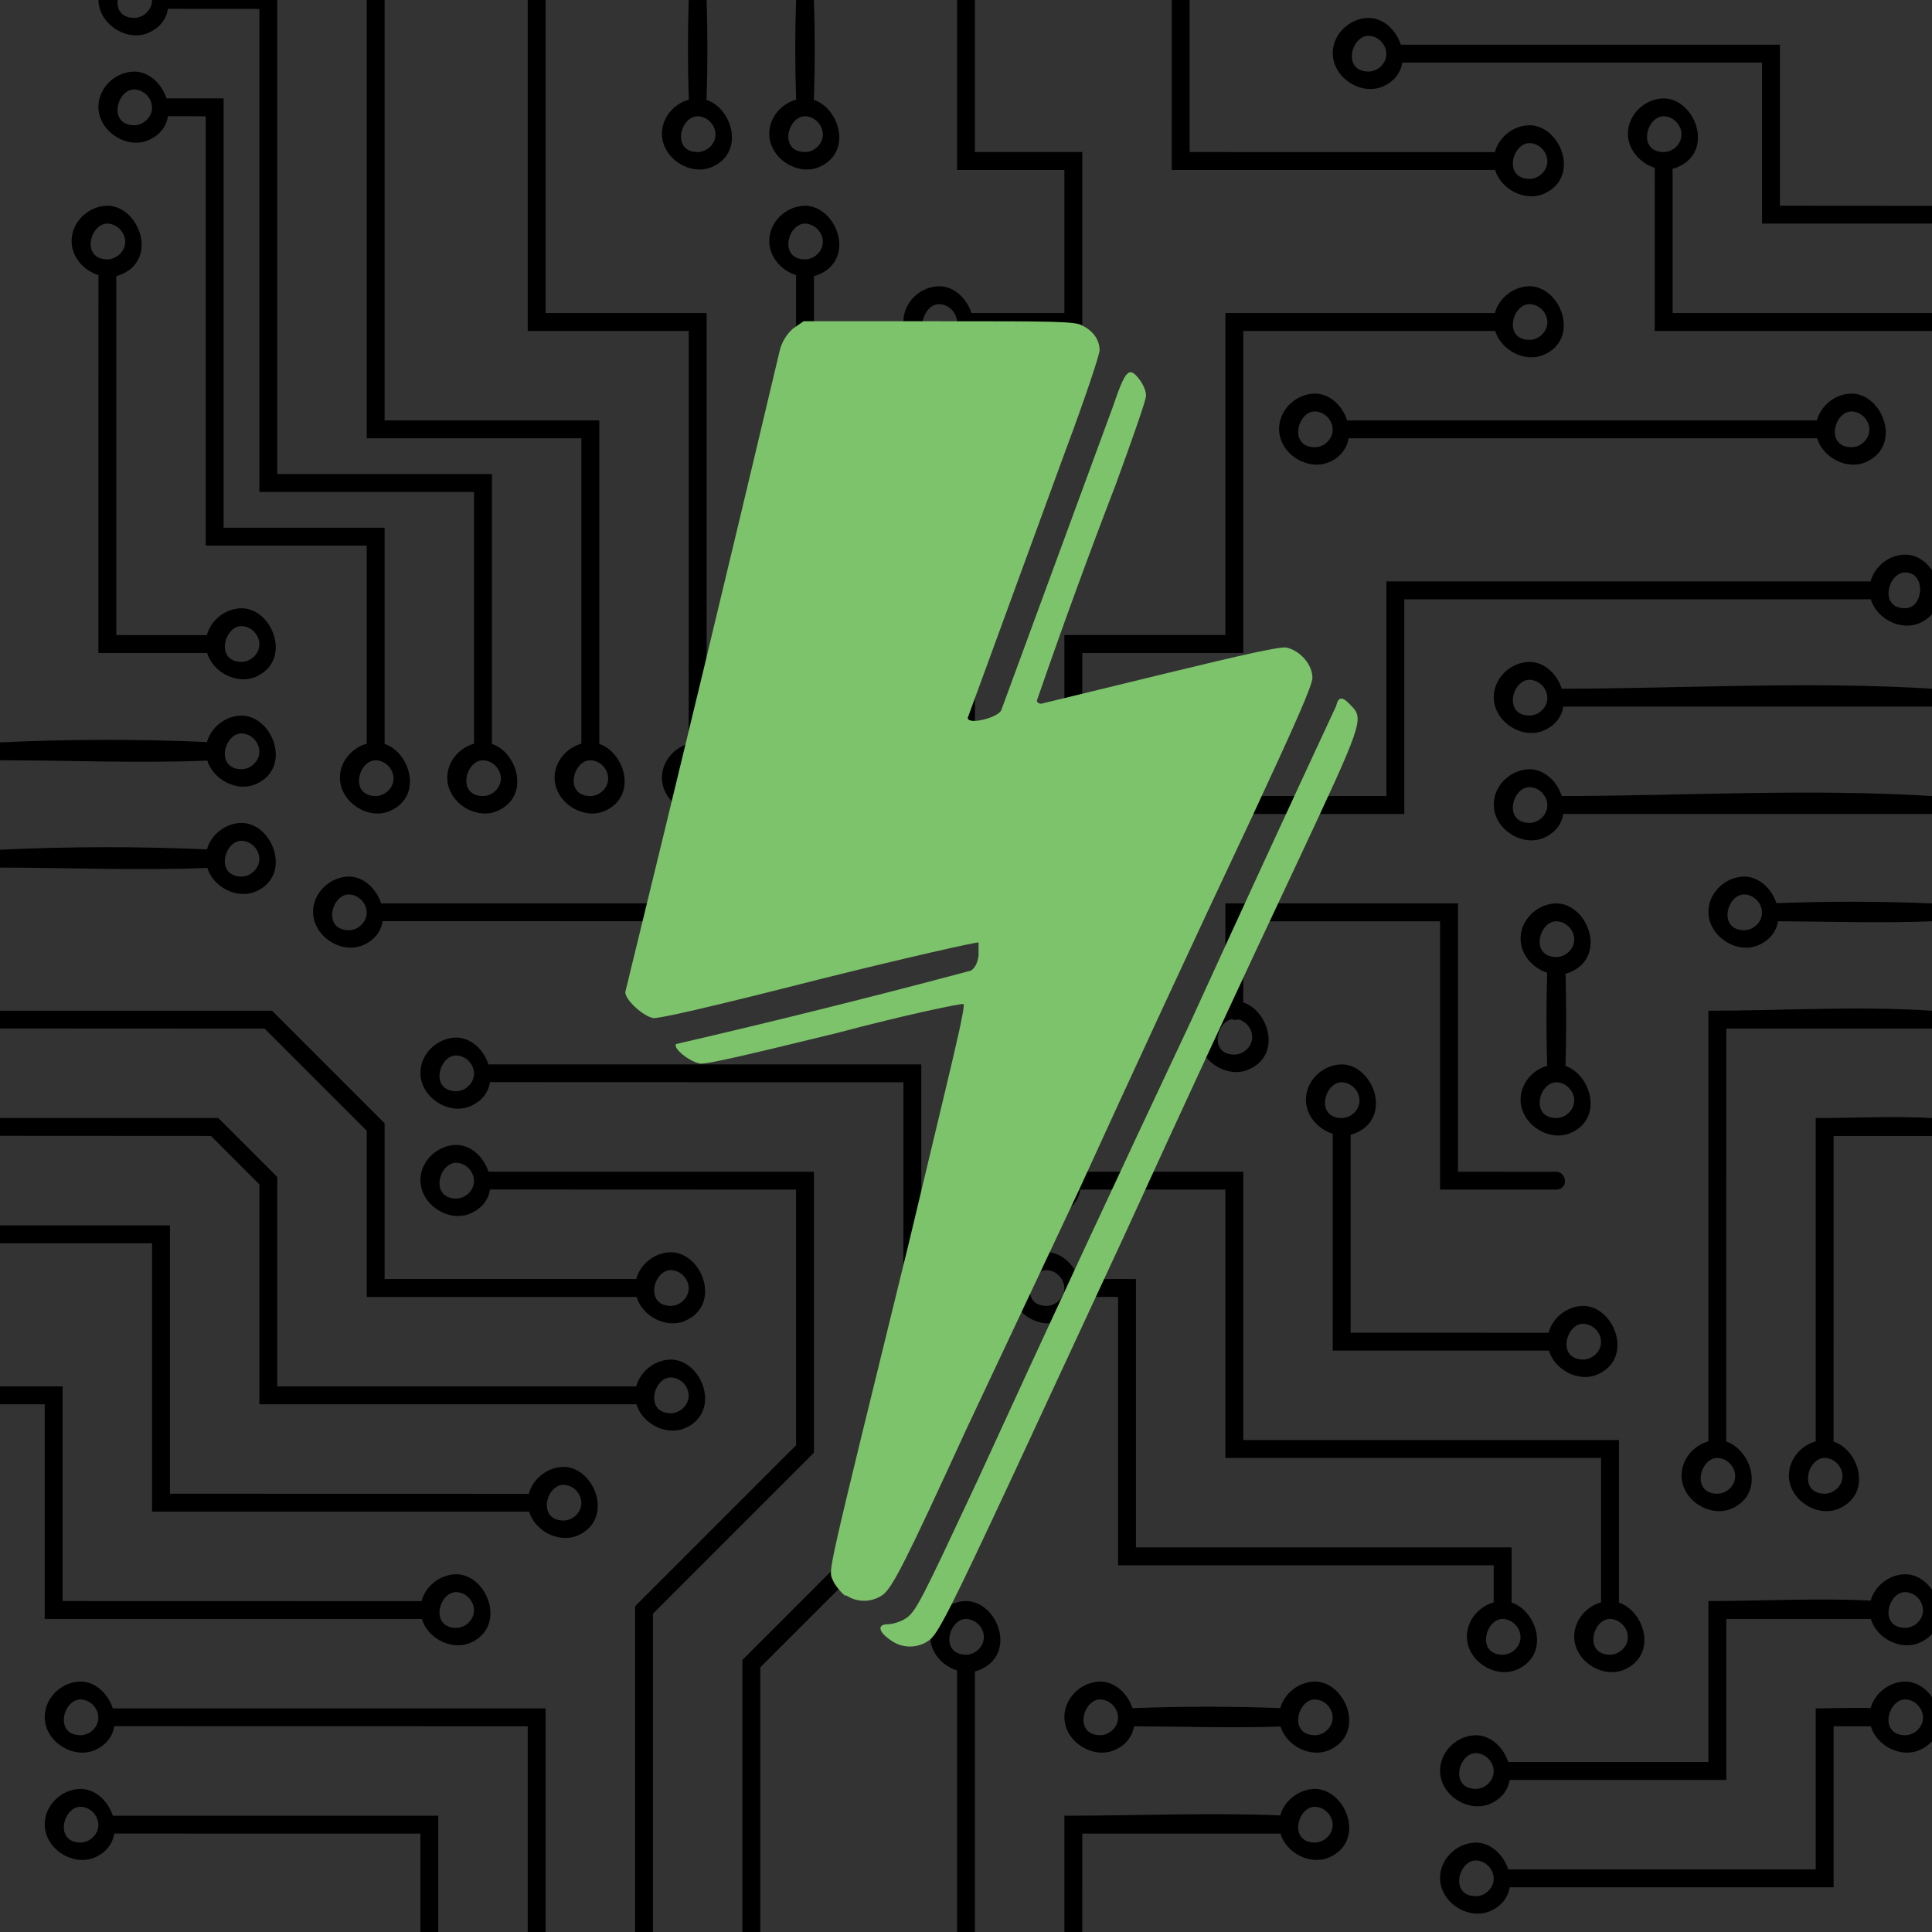
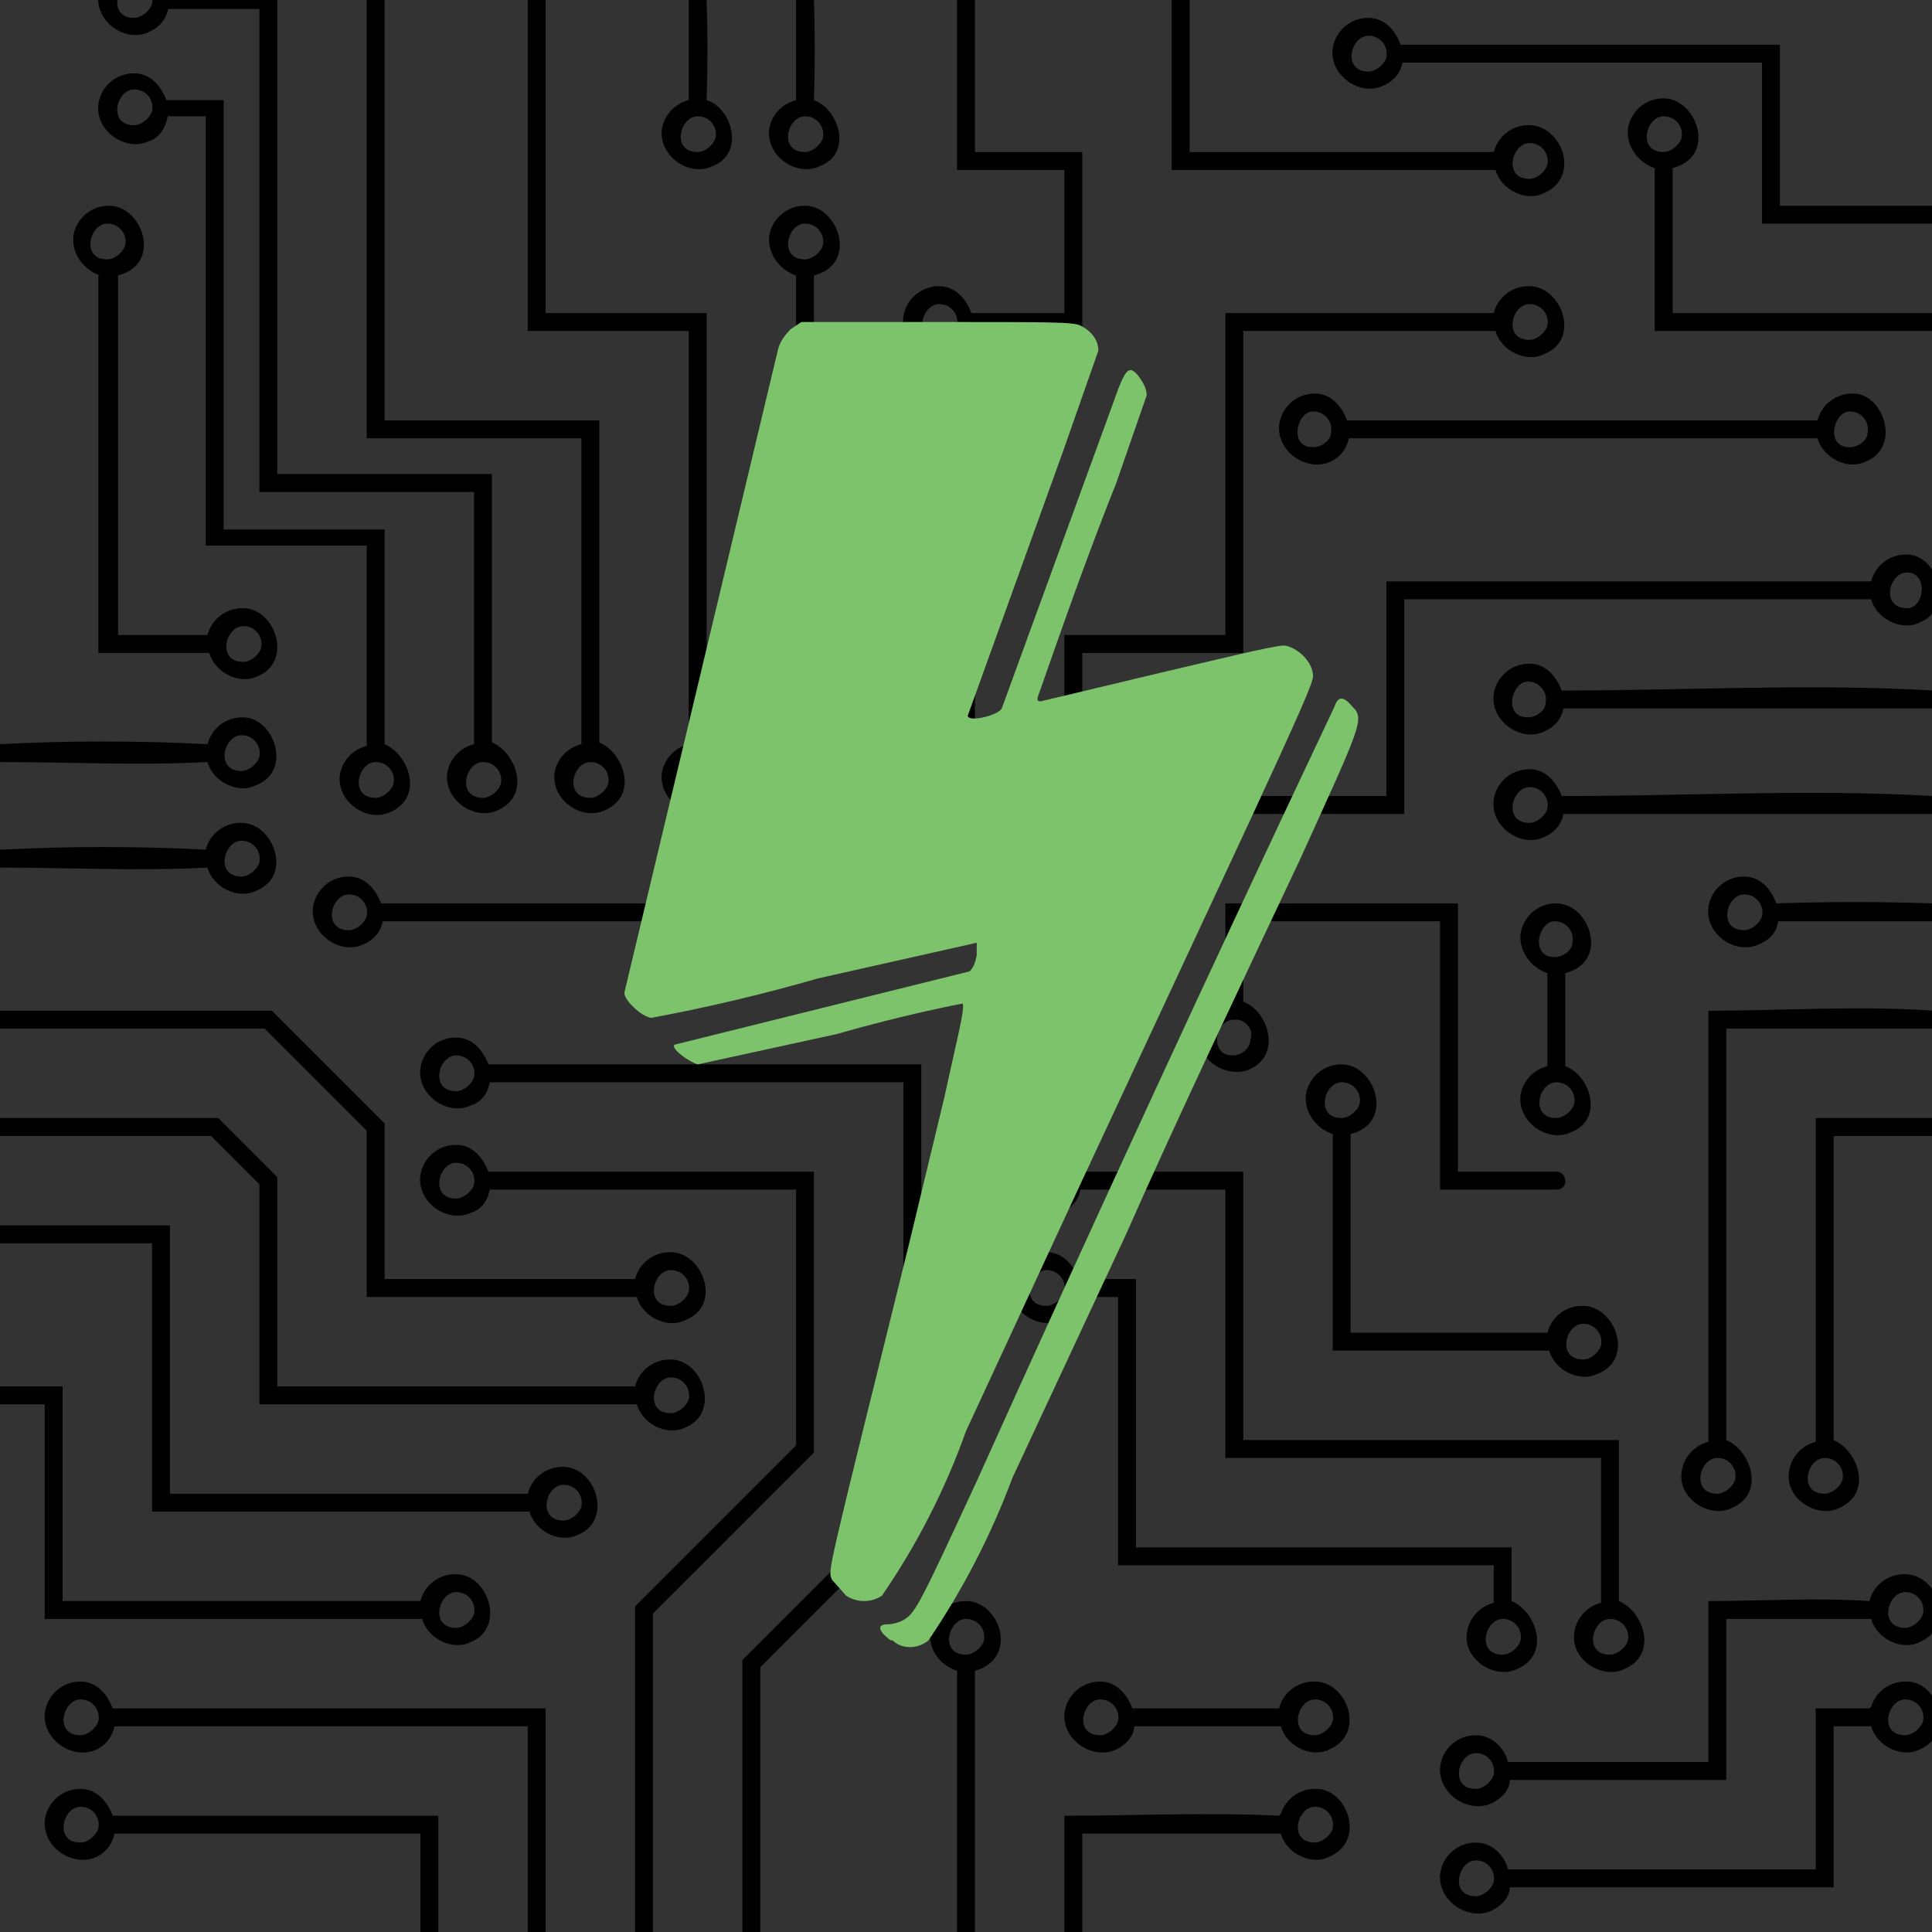
- <svg xmlns="http://www.w3.org/2000/svg" width="100%" height="100%" viewBox="0 0 108 108" version="1.1" xml:space="preserve" style="fill-rule:evenodd;clip-rule:evenodd;stroke-linejoin:round;stroke-miterlimit:2;">
-   <g transform="matrix(2.17777,0,0,0.825399,0,0)">
-     <rect x="0" y="0" width="49.592" height="130.846" style="fill:rgb(51,51,51);" />
-   </g>
-   <path d="M6.39,96.495C6.301,97.034 5.973,97.529 5.323,97.823C4.063,98.393 2.322,97.274 2.516,95.746C2.64,94.77 3.543,93.988 4.551,94.001C5.375,94.032 6.05,94.707 6.306,95.5L30.5,95.5L30.5,108C30.434,108.972 29.536,108.528 29.5,108L29.5,96.5L6.39,96.495ZM6.39,102.497C6.301,103.035 5.972,103.529 5.323,103.823C4.063,104.393 2.322,103.274 2.516,101.746C2.64,100.77 3.543,99.988 4.551,100.001C5.375,100.032 6.05,100.707 6.306,101.5L24.5,101.5L24.5,108C24.447,108.908 23.532,108.554 23.5,108L23.5,102.5L6.39,102.497ZM53.5,93.38C52.622,93.106 51.886,92.268 52.016,91.246C52.14,90.271 53.044,89.488 54.051,89.501C55.757,89.565 56.856,92.403 54.823,93.323C54.718,93.37 54.61,93.406 54.5,93.431L54.5,108C54.47,108.549 53.539,108.727 53.5,108L53.5,93.38ZM27.392,60.492C27.303,61.045 26.962,61.553 26.279,61.843C25.003,62.382 23.292,61.208 23.523,59.696C23.669,58.741 24.562,57.988 25.551,58.001C26.373,58.032 27.049,58.707 27.305,59.5L51.5,59.5L51.5,84.207L42.5,93.207L42.5,108C42.449,108.547 41.562,108.666 41.5,108L41.5,92.793L50.5,83.793L50.5,60.5L27.392,60.492ZM27.392,66.493C27.303,67.046 26.961,67.554 26.279,67.843C25.003,68.382 23.292,67.208 23.523,65.696C23.669,64.741 24.562,63.988 25.551,64.001C26.373,64.032 27.049,64.707 27.305,65.5L45.5,65.5L45.5,81.207L36.5,90.207L36.5,108C36.452,108.549 35.555,108.629 35.5,108L35.5,89.793L44.5,80.793L44.5,66.5L27.392,66.493ZM71.57,101.481C71.808,100.633 72.637,99.989 73.551,100.001C75.257,100.065 76.356,102.903 74.323,103.823C73.283,104.294 71.913,103.612 71.578,102.5L60.5,102.5L60.498,108.048C60.422,108.575 59.527,108.557 59.5,108L59.5,101.5C63.523,101.5 67.551,101.318 71.57,101.481ZM104.57,95.481C104.808,94.632 105.636,93.989 106.551,94.001C108.257,94.065 109.356,96.904 107.323,97.823C106.283,98.294 104.913,97.612 104.578,96.5L102.5,96.5L102.5,105.5L84.396,105.5C84.305,106.035 83.975,106.528 83.323,106.823C82.063,107.393 80.322,106.274 80.516,104.746C80.64,103.77 81.543,102.988 82.551,103.001C83.373,103.032 84.054,103.706 84.311,104.5L101.5,104.5L101.5,95.5C102.523,95.5 103.548,95.448 104.57,95.481ZM82.474,104C81.526,104.036 81.033,105.963 82.474,106C82.946,106.012 83.4,105.648 83.484,105.177C83.59,104.586 83.09,103.993 82.474,104ZM73.474,101C72.526,101.036 72.033,102.963 73.474,103C73.946,103.012 74.4,102.648 74.484,102.177C74.59,101.586 74.09,100.993 73.474,101ZM4.474,101C3.526,101.036 3.033,102.963 4.474,103C4.946,103.012 5.4,102.647 5.484,102.177C5.59,101.586 5.09,100.993 4.474,101ZM104.571,89.476C104.811,88.63 105.638,87.989 106.551,88.001C108.257,88.065 109.356,90.904 107.323,91.823C106.283,92.294 104.913,91.612 104.578,90.5L96.5,90.5L96.5,99.5L84.396,99.5C84.305,100.035 83.975,100.528 83.323,100.823C82.063,101.393 80.322,100.274 80.516,98.746C80.64,97.77 81.543,96.988 82.551,97.001C83.373,97.032 84.054,97.706 84.311,98.5L95.5,98.5L95.5,89.5C98.523,89.5 101.553,89.323 104.571,89.476ZM82.474,98C81.526,98.036 81.033,99.963 82.474,100C82.946,100.012 83.4,99.648 83.484,99.177C83.59,98.586 83.09,97.993 82.474,98ZM71.569,95.483C71.807,94.634 72.636,93.989 73.551,94.001C75.257,94.065 76.356,96.903 74.323,97.823C73.287,98.292 71.926,97.619 71.582,96.515C68.856,96.606 66.125,96.51 63.396,96.501C63.305,97.036 62.975,97.528 62.323,97.823C61.063,98.393 59.322,97.274 59.516,95.746C59.64,94.771 60.544,93.988 61.551,94.001C62.369,94.032 63.047,94.699 63.307,95.488C66.059,95.383 68.817,95.381 71.569,95.483ZM61.474,95C60.526,95.036 60.033,96.963 61.474,97C61.946,97.012 62.4,96.648 62.484,96.177C62.59,95.586 62.09,94.993 61.474,95ZM73.474,95C72.526,95.036 72.033,96.963 73.474,97C73.946,97.012 74.4,96.648 74.484,96.177C74.59,95.586 74.09,94.993 73.474,95ZM106.474,95C105.526,95.036 105.033,96.963 106.474,97C106.946,97.012 107.4,96.648 107.484,96.177C107.59,95.586 107.09,94.993 106.474,95ZM4.474,95C3.526,95.036 3.033,96.963 4.474,97C4.946,97.012 5.4,96.647 5.484,96.177C5.59,95.586 5.09,94.993 4.474,95ZM60.392,66.495C60.302,67.047 59.961,67.554 59.279,67.843C58.003,68.382 56.292,67.208 56.523,65.696C56.669,64.741 57.562,63.988 58.551,64.001C59.373,64.032 60.049,64.707 60.305,65.5L69.5,65.5L69.5,80.5L90.5,80.5L90.5,89.584C91.931,90.066 92.671,92.487 90.823,93.323C89.563,93.893 87.822,92.774 88.016,91.246C88.117,90.453 88.732,89.788 89.5,89.573L89.5,81.5L68.5,81.5L68.5,66.5L60.392,66.495ZM60.392,72.496C60.301,73.048 59.96,73.554 59.279,73.843C58.003,74.382 56.292,73.208 56.523,71.696C56.669,70.741 57.562,69.988 58.551,70.001C59.373,70.032 60.049,70.707 60.305,71.5L63.5,71.5L63.5,86.5L84.5,86.5L84.5,89.584C85.931,90.066 86.671,92.487 84.823,93.323C83.563,93.893 81.822,92.774 82.016,91.246C82.117,90.453 82.732,89.788 83.5,89.573L83.5,87.5L62.5,87.5L62.5,72.5L60.392,72.496ZM53.974,90.5C53.026,90.536 52.533,92.463 53.974,92.5C54.446,92.512 54.9,92.148 54.984,91.677C55.09,91.086 54.59,90.493 53.974,90.5ZM89.974,90.5C89.026,90.536 88.533,92.463 89.974,92.5C90.446,92.512 90.9,92.148 90.984,91.677C91.09,91.086 90.59,90.493 89.974,90.5ZM83.974,90.5C83.026,90.536 82.533,92.463 83.974,92.5C84.446,92.512 84.9,92.148 84.984,91.677C85.09,91.086 84.59,90.493 83.974,90.5ZM23.578,90.5L2.5,90.5L2.5,78.5L0,78.5C-0.545,78.463 -0.745,77.551 0,77.5L3.5,77.5L3.5,89.5L23.563,89.505C23.793,88.644 24.628,87.989 25.551,88.001C27.261,88.066 28.337,90.912 26.323,91.823C25.283,92.294 23.913,91.612 23.578,90.5ZM106.474,89C105.526,89.036 105.033,90.963 106.474,91C106.946,91.012 107.4,90.648 107.484,90.177C107.59,89.586 107.09,88.993 106.474,89ZM25.474,89C24.526,89.036 24.033,90.963 25.474,91C25.946,91.012 26.4,90.647 26.484,90.177C26.59,89.586 26.09,88.993 25.474,89ZM29.578,84.5L8.5,84.5L8.5,69.5L0,69.5C-0.545,69.459 -0.654,68.549 0,68.5L9.5,68.5L9.5,83.5L29.563,83.505C29.792,82.645 30.627,81.989 31.551,82.001C33.261,82.066 34.337,84.912 32.323,85.823C31.283,86.294 29.913,85.612 29.578,84.5ZM31.474,83C30.526,83.036 30.033,84.963 31.474,85C31.946,85.012 32.4,84.647 32.484,84.177C32.59,83.586 32.09,82.993 31.474,83ZM101.5,80.573L101.5,62.5C103.686,62.5 105.876,62.376 108.058,62.503C108.591,62.597 108.677,63.461 108,63.5L102.5,63.5L102.497,80.583C103.93,81.062 104.672,83.487 102.823,84.323C101.563,84.893 99.822,83.774 100.016,82.246C100.117,81.453 100.732,80.788 101.5,80.573ZM95.5,80.573L95.5,56.5C99.689,56.5 103.888,56.219 108.068,56.505C108.581,56.611 108.582,57.46 108,57.5L96.5,57.5L96.495,80.582C97.93,81.061 98.673,83.486 96.823,84.323C95.563,84.893 93.822,83.774 94.016,82.246C94.117,81.453 94.732,80.788 95.5,80.573ZM101.974,81.5C101.026,81.536 100.533,83.463 101.974,83.5C102.446,83.512 102.9,83.148 102.984,82.677C103.09,82.086 102.59,81.493 101.974,81.5ZM95.974,81.5C95.026,81.536 94.533,83.463 95.974,83.5C96.446,83.512 96.9,83.148 96.984,82.677C97.09,82.086 96.59,81.493 95.974,81.5ZM35.578,78.5L14.5,78.5L14.5,66.207L11.793,63.5L-0.082,63.493C-0.595,63.363 -0.596,62.549 0,62.5L12.207,62.5C13.305,63.598 14.402,64.695 15.5,65.793L15.5,77.5L35.565,77.5C35.796,76.642 36.629,75.989 37.551,76.001C39.263,76.066 40.337,78.912 38.323,79.823C37.283,80.294 35.913,79.612 35.578,78.5ZM37.474,77C36.525,77.036 36.033,78.963 37.474,79C37.946,79.012 38.4,78.647 38.484,78.177C38.59,77.586 38.09,76.993 37.474,77ZM74.502,63.381C73.609,63.099 72.866,62.226 73.023,61.196C73.169,60.241 74.062,59.488 75.051,59.501C76.775,59.566 77.855,62.464 75.779,63.343C75.688,63.381 75.594,63.411 75.5,63.432L75.5,74.5L86.564,74.502C86.792,73.641 87.63,72.989 88.551,73.001C90.275,73.066 91.354,75.964 89.279,76.843C88.242,77.281 86.917,76.587 86.582,75.5L74.5,75.5L74.502,63.381ZM88.474,74C87.523,74.037 87.033,75.963 88.474,76C88.946,76.012 89.4,75.648 89.484,75.177C89.59,74.586 89.09,73.993 88.474,74ZM35.582,72.5L20.5,72.5L20.5,63.207L14.793,57.5L-0.082,57.493C-0.585,57.366 -0.584,56.548 0,56.5L15.207,56.5C17.305,58.598 19.402,60.695 21.5,62.793L21.5,71.5L35.564,71.5C35.794,70.64 36.631,69.989 37.551,70.001C39.275,70.066 40.355,72.964 38.279,73.843C37.241,74.281 35.917,73.587 35.582,72.5ZM58.474,71C57.525,71.036 57.033,72.963 58.474,73C58.946,73.012 59.4,72.648 59.484,72.177C59.59,71.586 59.09,70.993 58.474,71ZM37.474,71C36.525,71.036 36.033,72.963 37.474,73C37.946,73.012 38.4,72.648 38.484,72.177C38.59,71.586 38.09,70.993 37.474,71ZM58.474,65C57.525,65.036 57.033,66.963 58.474,67C58.946,67.012 59.4,66.648 59.484,66.177C59.59,65.586 59.09,64.993 58.474,65ZM25.474,65C24.525,65.036 24.033,66.963 25.474,67C25.946,67.012 26.4,66.648 26.484,66.177C26.59,65.586 26.09,64.993 25.474,65ZM68.5,56.026L68.5,50.5L81.5,50.5L81.5,65.5L87.058,65.503C87.591,65.597 87.677,66.461 87,66.5L80.5,66.5L80.5,51.5L69.5,51.5L69.497,56.035C70.943,56.521 71.669,58.995 69.779,59.795C68.503,60.335 66.792,59.16 67.023,57.648C67.141,56.876 67.749,56.235 68.5,56.026ZM86.488,54.376C85.601,54.09 84.866,53.22 85.023,52.196C85.169,51.241 86.063,50.488 87.051,50.501C88.775,50.566 89.854,53.464 87.779,54.343C87.692,54.379 87.603,54.408 87.513,54.429C87.563,56.148 87.563,57.869 87.513,59.588C88.948,60.087 89.662,62.545 87.779,63.343C86.503,63.882 84.792,62.708 85.023,61.196C85.141,60.428 85.741,59.791 86.487,59.577C86.436,57.844 86.437,56.109 86.488,54.376ZM74.974,60.5C74.025,60.536 73.533,62.463 74.974,62.5C75.446,62.512 75.9,62.148 75.984,61.677C76.09,61.086 75.59,60.493 74.974,60.5ZM86.974,60.5C86.023,60.537 85.533,62.463 86.974,62.5C87.446,62.512 87.9,62.148 87.984,61.677C88.09,61.086 87.59,60.493 86.974,60.5ZM25.474,59C24.525,59.036 24.033,60.963 25.474,61C25.946,61.012 26.4,60.648 26.484,60.177C26.59,59.586 26.09,58.993 25.474,59ZM83.564,17.5C83.794,16.64 84.631,15.989 85.551,16.001C87.275,16.066 88.354,18.964 86.279,19.843C85.242,20.281 83.917,19.587 83.582,18.5L69.5,18.5L69.5,36.5L60.5,36.5L60.493,56.581C61.941,57.064 62.671,59.542 60.779,60.343C59.503,60.882 57.792,59.708 58.023,58.196C58.141,57.423 58.749,56.783 59.5,56.573L59.5,35.5L68.5,35.5L68.5,17.5L83.564,17.5ZM59.974,57.5C59.025,57.536 58.533,59.463 59.974,59.5C60.446,59.512 60.9,59.148 60.984,58.677C61.09,58.086 60.59,57.493 59.974,57.5ZM68.857,56.967C67.988,57.147 67.593,58.917 68.974,58.952C69.446,58.964 69.9,58.6 69.984,58.13C70.076,57.619 69.715,57.107 69.218,56.982C69.105,57.037 68.975,57.024 68.857,56.967ZM86.974,51.5C86.023,51.537 85.533,53.463 86.974,53.5C87.446,53.512 87.9,53.148 87.984,52.677C88.09,52.086 87.59,51.493 86.974,51.5ZM99.391,51.501C99.3,52.051 98.958,52.555 98.279,52.843C97.003,53.382 95.292,52.208 95.523,50.696C95.669,49.741 96.563,48.988 97.551,49.001C98.369,49.032 99.042,49.7 99.301,50.488C102.213,50.377 105.131,50.381 108.041,50.502C108.54,50.564 108.633,51.424 108.041,51.498C105.16,51.617 102.275,51.51 99.391,51.501ZM53.506,27.382C52.625,27.11 51.886,26.27 52.016,25.246C52.14,24.27 53.043,23.488 54.051,23.501C55.763,23.566 56.837,26.412 54.823,27.323C54.718,27.37 54.61,27.406 54.5,27.431L54.5,51.5L21.392,51.494C21.302,52.047 20.961,52.554 20.279,52.843C19.003,53.382 17.292,52.208 17.523,50.696C17.669,49.741 18.562,48.988 19.551,49.001C20.373,49.032 21.049,49.707 21.305,50.5L53.5,50.5L53.506,27.382ZM97.474,50C96.523,50.037 96.033,51.963 97.474,52C97.946,52.012 98.4,51.648 98.484,51.177C98.59,50.586 98.09,49.993 97.474,50ZM19.474,50C18.525,50.036 18.033,51.963 19.474,52C19.946,52.012 20.4,51.648 20.484,51.177C20.59,50.586 20.09,49.993 19.474,50ZM11.569,47.48C11.807,46.63 12.638,45.989 13.551,46.001C15.275,46.066 16.354,48.964 14.279,49.843C13.247,50.279 11.931,49.595 11.587,48.518C7.729,48.675 3.862,48.5 0,48.5C-0.516,48.475 -0.663,47.591 -0.048,47.502C3.82,47.318 7.701,47.311 11.569,47.48ZM13.474,47C12.525,47.036 12.033,48.963 13.474,49C13.946,49.012 14.4,48.648 14.484,48.177C14.59,47.586 14.09,46.993 13.474,47ZM87.391,45.5C87.3,46.05 86.958,46.555 86.279,46.843C85.003,47.382 83.292,46.208 83.523,44.696C83.669,43.741 84.563,42.988 85.551,43.001C86.373,43.032 87.048,43.707 87.305,44.5C94.225,44.488 101.157,44.069 108.063,44.504C108.601,44.607 108.669,45.458 108,45.5L87.391,45.5ZM104.565,32.5C104.796,31.642 105.629,30.989 106.551,31.001C108.263,31.066 109.337,33.912 107.323,34.823C106.283,35.294 104.913,34.612 104.578,33.5L78.5,33.5L78.5,45.5L66.391,45.5C66.3,46.05 65.958,46.555 65.279,46.843C64.003,47.382 62.292,46.208 62.523,44.696C62.669,43.741 63.562,42.988 64.551,43.001C65.373,43.032 66.049,43.707 66.305,44.5L77.5,44.5L77.5,32.5L104.565,32.5ZM64.474,44C63.525,44.036 63.033,45.963 64.474,46C64.946,46.012 65.4,45.648 65.484,45.177C65.59,44.586 65.09,43.993 64.474,44ZM85.474,44C84.523,44.037 84.033,45.963 85.474,46C85.946,46.012 86.4,45.648 86.484,45.177C86.59,44.586 86.09,43.993 85.474,44ZM32.5,41.573L32.5,24.5L20.5,24.5L20.5,0C20.538,-0.434 20.648,-0.531 21.087,-0.492C21.447,-0.396 21.471,-0.331 21.5,0L21.5,23.5L33.5,23.5L33.5,41.584C34.944,42.072 35.667,44.543 33.779,45.343C32.503,45.882 30.792,44.708 31.023,43.196C31.141,42.423 31.749,41.783 32.5,41.573ZM9.392,0.493C9.303,1.046 8.961,1.554 8.279,1.843C7.003,2.382 5.292,1.208 5.523,-0.304C5.669,-1.259 6.562,-2.012 7.551,-1.999C8.373,-1.968 9.049,-1.293 9.305,-0.5L15.5,-0.5L15.5,26.5L27.5,26.5L27.5,41.584C28.944,42.072 29.667,44.543 27.779,45.343C26.503,45.882 24.792,44.708 25.023,43.196C25.141,42.423 25.749,41.783 26.5,41.573L26.5,27.5L14.5,27.5L14.5,0.5L9.392,0.493ZM38.5,41.573L38.5,18.5L29.5,18.5L29.5,0C29.538,-0.434 29.648,-0.531 30.087,-0.492C30.447,-0.396 30.471,-0.331 30.5,0L30.5,17.5L39.5,17.5L39.5,41.584C40.944,42.072 41.667,44.543 39.779,45.343C38.503,45.882 36.792,44.708 37.023,43.196C37.141,42.423 37.749,41.783 38.5,41.573ZM44.5,15.38C43.608,15.097 42.866,14.225 43.023,13.196C43.169,12.241 44.062,11.488 45.051,11.501C46.775,11.566 47.855,14.464 45.779,15.343C45.688,15.381 45.594,15.411 45.5,15.432L45.5,41.584C46.944,42.072 47.667,44.543 45.779,45.343C44.503,45.882 42.792,44.708 43.023,43.196C43.141,42.423 43.749,41.783 44.5,41.573L44.5,15.38ZM9.392,6.494C9.302,7.047 8.961,7.554 8.279,7.843C7.003,8.382 5.292,7.208 5.523,5.696C5.669,4.741 6.562,3.988 7.551,4.001C8.373,4.032 9.049,4.707 9.305,5.5L12.5,5.5L12.5,29.5L21.5,29.5L21.5,41.584C22.944,42.072 23.667,44.543 21.779,45.343C20.503,45.882 18.792,44.708 19.023,43.196C19.141,42.423 19.749,41.783 20.5,41.573L20.5,30.5L11.5,30.5L11.5,6.5L9.392,6.494ZM38.974,42.5C38.025,42.536 37.533,44.463 38.974,44.5C39.446,44.512 39.9,44.148 39.984,43.677C40.09,43.086 39.59,42.493 38.974,42.5ZM44.974,42.5C44.025,42.536 43.533,44.463 44.974,44.5C45.446,44.512 45.9,44.148 45.984,43.677C46.09,43.086 45.59,42.493 44.974,42.5ZM20.974,42.5C20.025,42.536 19.533,44.463 20.974,44.5C21.446,44.512 21.9,44.148 21.984,43.677C22.09,43.086 21.59,42.493 20.974,42.5ZM26.974,42.5C26.025,42.536 25.533,44.463 26.974,44.5C27.446,44.512 27.9,44.148 27.984,43.677C28.09,43.086 27.59,42.493 26.974,42.5ZM32.974,42.5C32.025,42.536 31.533,44.463 32.974,44.5C33.446,44.512 33.9,44.148 33.984,43.677C34.09,43.086 33.59,42.493 32.974,42.5ZM11.569,41.48C11.807,40.63 12.638,39.989 13.551,40.001C15.275,40.066 16.354,42.964 14.279,43.843C13.247,44.279 11.931,43.595 11.587,42.518C7.729,42.675 3.862,42.5 0,42.5C-0.535,42.475 -0.636,41.587 -0.048,41.502C3.82,41.318 7.701,41.311 11.569,41.48ZM13.474,41C12.525,41.036 12.033,42.963 13.474,43C13.946,43.012 14.4,42.648 14.484,42.177C14.59,41.586 14.09,40.993 13.474,41ZM87.391,39.5C87.3,40.05 86.958,40.555 86.279,40.843C85.003,41.382 83.292,40.208 83.523,38.696C83.669,37.741 84.562,36.988 85.551,37.001C86.373,37.032 87.048,37.707 87.305,38.5C94.225,38.488 101.157,38.069 108.063,38.504C108.601,38.607 108.669,39.458 108,39.5L87.391,39.5ZM85.474,38C84.526,38.036 84.033,39.963 85.474,40C85.946,40.012 86.4,39.648 86.484,39.177C86.59,38.586 86.09,37.993 85.474,38ZM5.504,15.381C4.61,15.1 3.865,14.226 4.023,13.196C4.169,12.241 5.062,11.488 6.051,11.501C7.775,11.566 8.855,14.464 6.779,15.343C6.688,15.381 6.594,15.411 6.5,15.432L6.5,35.5L11.564,35.504C11.793,34.644 12.628,33.989 13.551,34.001C15.263,34.066 16.337,36.912 14.323,37.823C13.283,38.294 11.913,37.612 11.578,36.5L5.5,36.5L5.504,15.381ZM13.474,35C12.526,35.036 12.033,36.963 13.474,37C13.946,37.012 14.4,36.648 14.484,36.177C14.59,35.586 14.09,34.993 13.474,35ZM106.474,32C105.52,32.037 105.023,34.038 106.526,34C107.531,33.974 107.7,31.985 106.474,32ZM53.974,24.5C53.026,24.536 52.533,26.463 53.974,26.5C54.446,26.512 54.9,26.148 54.984,25.677C55.09,25.086 54.59,24.493 53.974,24.5ZM75.39,24.5C75.299,25.037 74.971,25.53 74.323,25.823C73.063,26.393 71.322,25.274 71.516,23.746C71.64,22.77 72.543,21.988 73.551,22.001C74.375,22.032 75.05,22.707 75.306,23.5L101.565,23.5C101.796,22.642 102.629,21.989 103.551,22.001C105.263,22.066 106.337,24.912 104.323,25.823C103.283,26.294 101.913,25.612 101.578,24.5L75.39,24.5ZM73.474,23C72.526,23.036 72.033,24.963 73.474,25C73.946,25.012 74.4,24.648 74.484,24.177C74.59,23.586 74.09,22.993 73.474,23ZM103.474,23C102.526,23.036 102.033,24.963 103.474,25C103.946,25.012 104.4,24.648 104.484,24.177C104.59,23.586 104.09,22.993 103.474,23ZM54.305,17.5L59.5,17.5L59.5,9.5L53.5,9.5L53.503,-0.058C53.583,-0.51 53.741,-0.533 54.087,-0.492C54.33,-0.435 54.481,-0.322 54.5,0L54.5,8.5L60.5,8.5L60.5,18.5L54.392,18.497C54.301,19.049 53.96,19.554 53.279,19.843C52.003,20.382 50.292,19.208 50.523,17.696C50.669,16.741 51.562,15.988 52.551,16.001C53.373,16.032 54.049,16.707 54.305,17.5ZM52.474,17C51.526,17.036 51.033,18.963 52.474,19C52.946,19.012 53.4,18.648 53.484,18.177C53.59,17.586 53.09,16.993 52.474,17ZM85.474,17C84.526,17.036 84.033,18.963 85.474,19C85.946,19.012 86.4,18.648 86.484,18.177C86.59,17.586 86.09,16.993 85.474,17ZM92.503,9.381C91.609,9.099 90.865,8.226 91.023,7.196C91.169,6.241 92.062,5.488 93.051,5.501C94.775,5.566 95.854,8.464 93.779,9.343C93.688,9.381 93.594,9.411 93.5,9.432L93.5,17.5L108,17.5C108.054,17.503 108.054,17.503 108.107,17.512C108.61,17.651 108.559,18.47 108,18.5L92.5,18.5L92.503,9.381ZM44.974,12.5C44.026,12.536 43.533,14.463 44.974,14.5C45.446,14.512 45.9,14.148 45.984,13.677C46.09,13.086 45.59,12.493 44.974,12.5ZM5.974,12.5C5.026,12.536 4.533,14.463 5.974,14.5C6.446,14.512 6.9,14.148 6.984,13.677C7.09,13.086 6.59,12.493 5.974,12.5ZM78.391,3.5C78.3,4.05 77.958,4.555 77.279,4.843C76.003,5.382 74.292,4.208 74.523,2.696C74.669,1.741 75.562,0.988 76.551,1.001C77.373,1.032 78.049,1.707 78.305,2.5L99.5,2.5L99.5,11.5L108.075,11.506C108.589,11.623 108.565,12.458 108,12.5L98.5,12.5L98.5,3.5L78.391,3.5ZM83.578,9.5L65.5,9.5L65.503,-0.058C65.552,-0.335 65.576,-0.552 66.087,-0.492C66.459,-0.404 66.489,-0.189 66.5,0L66.5,8.5L83.564,8.503C83.793,7.644 84.628,6.989 85.551,7.001C87.257,7.066 88.356,9.904 86.323,10.823C85.283,11.294 83.913,10.612 83.578,9.5ZM85.474,8C84.526,8.036 84.033,9.963 85.474,10C85.946,10.012 86.4,9.648 86.484,9.177C86.59,8.586 86.09,7.993 85.474,8ZM38.515,5.569C38.509,5.543 38.504,5.516 38.501,5.486C38.441,3.648 38.441,1.806 38.501,-0.033C38.528,-0.304 38.681,-0.51 39.033,-0.499C39.279,-0.475 39.474,-0.283 39.499,-0.033C39.559,1.806 39.559,3.648 39.499,5.486C39.496,5.518 39.489,5.549 39.48,5.577C40.937,6.049 41.676,8.539 39.779,9.343C38.503,9.882 36.792,8.708 37.023,7.196C37.142,6.418 37.757,5.774 38.515,5.569ZM44.516,5.569C44.509,5.543 44.504,5.516 44.501,5.486C44.441,3.648 44.441,1.806 44.501,-0.033C44.528,-0.304 44.681,-0.51 45.033,-0.499C45.281,-0.474 45.475,-0.28 45.499,-0.033C45.559,1.806 45.559,3.648 45.499,5.486C45.496,5.519 45.489,5.549 45.48,5.577C46.937,6.05 47.676,8.539 45.779,9.343C44.503,9.882 42.792,8.708 43.023,7.196C43.142,6.418 43.757,5.774 44.516,5.569ZM38.974,6.5C38.026,6.536 37.533,8.463 38.974,8.5C39.446,8.512 39.9,8.148 39.984,7.677C40.09,7.086 39.59,6.493 38.974,6.5ZM44.974,6.5C44.026,6.536 43.533,8.463 44.974,8.5C45.446,8.512 45.9,8.148 45.984,7.677C46.09,7.086 45.59,6.493 44.974,6.5ZM92.974,6.5C92.026,6.536 91.533,8.463 92.974,8.5C93.446,8.512 93.9,8.148 93.984,7.677C94.09,7.086 93.59,6.493 92.974,6.5ZM7.474,5C6.526,5.036 6.033,6.963 7.474,7C7.946,7.012 8.4,6.648 8.484,6.177C8.59,5.586 8.09,4.993 7.474,5ZM76.474,2C75.526,2.036 75.033,3.963 76.474,4C76.946,4.012 77.4,3.648 77.484,3.177C77.59,2.586 77.09,1.993 76.474,2ZM7.474,-1C6.526,-0.964 6.033,0.963 7.474,1C7.946,1.012 8.4,0.648 8.484,0.177C8.59,-0.414 8.09,-1.007 7.474,-1Z" />
-   <g transform="matrix(0.159838,0,0,0.159838,13.3915,12.8246)">
-     <path d="M227.849,493.485C223.315,490.462 222.937,487.817 226.716,487.817C228.227,487.817 230.872,487.061 232.762,485.928C236.54,483.661 238.43,479.504 258.078,437.562C282.597,384.022 307.411,330.617 332.517,277.349C349.379,240.38 366.383,203.475 383.528,166.636C384.283,163.235 385.795,163.235 388.818,166.636C393.352,171.17 392.596,173.06 369.925,221.426C349.503,264.754 329.35,308.209 309.467,351.787L270.17,436.428C249.01,481.771 244.097,491.596 241.075,493.485C237.133,496.316 231.791,496.316 227.849,493.485ZM211.979,477.993C210.468,476.859 208.201,474.214 207.445,472.325C205.934,468.546 204.8,473.836 233.895,355.188L246.365,303.044C250.521,285.662 253.922,271.303 253.166,270.925C252.788,270.548 232.762,274.704 208.579,281.128C177.594,288.685 163.235,292.086 160.968,291.708C157.19,290.952 151.522,286.418 152.655,284.906C187.183,276.922 221.573,268.356 255.811,259.212C256.945,258.456 258.078,256.945 258.456,253.922L258.456,249.387C258.456,249.01 233.139,254.677 202.911,262.235C161.346,272.815 147.365,275.838 144.72,275.838C140.942,275.082 134.896,269.414 134.896,266.769C153.183,192.019 171.194,117.203 188.93,42.32C189.657,39.407 191.236,36.776 193.464,34.763L197.243,32.118L244.475,32.118C284.528,32.118 292.463,32.118 294.731,33.63C298.509,35.519 300.776,38.542 300.776,42.32C300.776,43.832 295.486,59.702 288.685,77.839C277.349,108.823 266.013,139.808 254.677,170.793C254.677,173.438 265.258,170.793 266.391,168.148L305.311,62.347C309.845,49.122 310.979,47.61 314.757,52.523C315.891,54.034 317.024,56.301 317.024,58.19C317.024,59.702 312.112,73.683 306.444,89.175C296.808,114.202 287.612,139.397 278.861,164.747C278.861,165.503 279.616,165.88 280.372,165.88L322.314,155.678C351.787,148.499 363.879,145.854 366.146,146.232C371.058,147.365 375.215,152.277 375.215,156.812C375.215,159.457 369.169,173.06 354.055,205.556C333.633,248.884 313.48,292.339 293.597,335.917L253.922,420.18C233.139,465.523 228.227,475.348 224.827,477.615C220.966,480.27 215.84,480.27 211.979,477.615L211.979,477.993Z" style="fill:rgb(125,195,107);fill-rule:nonzero;" />
-   </g>
+ <svg xmlns="http://www.w3.org/2000/svg" viewBox="0 0 108 108" fill-rule="evenodd" clip-rule="evenodd" stroke-linejoin="round" stroke-miterlimit="2">
+   <path fill="#333" d="M0 0h108v108H0z" />
+   <path d="M6.4 96.5c-.1.5-.4 1-1 1.3-1.3.6-3-.5-2.9-2a2 2 0 0 1 2-1.8c.9 0 1.5.7 1.8 1.5h24.2V108c0 1-1 .5-1 0V96.5H6.4zm0 6c-.1.5-.4 1-1 1.3-1.3.6-3-.5-2.9-2a2 2 0 0 1 2-1.8c.9 0 1.5.7 1.8 1.5h18.2v6.5c0 1-1 .6-1 0v-5.5H6.4zm47.1-9.1c-.9-.3-1.6-1.1-1.5-2.2a2 2 0 0 1 2-1.7c1.8 0 2.9 2.9.8 3.8l-.3.1V108c0 .5-1 .7-1 0V93.4zm-26.1-33c-.1.6-.4 1.2-1.1 1.4-1.3.6-3-.6-2.8-2.1a2 2 0 0 1 2-1.7c.9 0 1.5.7 1.8 1.5h24.2v24.7l-9 9V108c0 .5-1 .7-1 0V92.8l9-9V60.5H27.4zm0 6c-.1.6-.4 1.2-1.1 1.4-1.3.6-3-.6-2.8-2.1a2 2 0 0 1 2-1.7c.9 0 1.5.7 1.8 1.5h18.2v15.7l-9 9V108c0 .5-1 .6-1 0V89.8l9-9V66.5H27.4zm44.2 35a2 2 0 0 1 2-1.4c1.7 0 2.8 2.9.7 3.8-1 .5-2.4-.2-2.7-1.3H60.5v5.5c0 .6-1 .6-1 0v-6.5c4 0 8-.2 12 0zm33-6a2 2 0 0 1 2-1.4c1.7 0 2.8 2.9.7 3.8-1 .5-2.4-.2-2.7-1.3h-2.1v9H84.4c0 .5-.4 1-1 1.3-1.3.6-3-.5-2.9-2a2 2 0 0 1 2-1.8c.9 0 1.6.7 1.8 1.5h17.2v-9h3zM82.5 104c-1 0-1.5 2 0 2 .4 0 .9-.4 1-.8a1 1 0 0 0-1-1.2zm-9-3c-1 0-1.5 2 0 2 .4 0 .9-.4 1-.8a1 1 0 0 0-1-1.2zm-69 0c-1 0-1.5 2 0 2 .4 0 .9-.4 1-.8a1 1 0 0 0-1-1.2zm100-11.5a2 2 0 0 1 2-1.5c1.8 0 2.9 2.9.8 3.8-1 .5-2.4-.2-2.7-1.3h-8.1v9H84.4c0 .5-.4 1-1 1.3-1.3.6-3-.5-2.9-2a2 2 0 0 1 2-1.8c.9 0 1.6.7 1.8 1.5h11.2v-9c3 0 6-.2 9 0zm-22 8.5c-1 0-1.5 2 0 2 .4 0 .9-.4 1-.8a1 1 0 0 0-1-1.2zm-11-2.5a2 2 0 0 1 2-1.5c1.8 0 2.9 2.9.8 3.8-1 .5-2.4-.2-2.7-1.3h-8.2c0 .5-.4 1-1 1.3-1.3.6-3-.5-2.9-2a2 2 0 0 1 2-1.8c.9 0 1.5.7 1.8 1.5h8.3zm-10-.5c-1 0-1.5 2 0 2 .4 0 .9-.4 1-.8a1 1 0 0 0-1-1.2zm12 0c-1 0-1.5 2 0 2 .4 0 .9-.4 1-.8a1 1 0 0 0-1-1.2zm33 0c-1 0-1.5 2 0 2 .4 0 .9-.4 1-.8a1 1 0 0 0-1-1.2zm-102 0c-1 0-1.5 2 0 2 .4 0 .9-.4 1-.8a1 1 0 0 0-1-1.2zm55.9-28.5c-.1.5-.4 1-1.1 1.3-1.3.6-3-.6-2.8-2.1a2 2 0 0 1 2-1.7c.9 0 1.5.7 1.8 1.5h9.2v15h21v9c1.4.6 2.2 3 .3 3.8-1.2.6-3-.5-2.8-2a2 2 0 0 1 1.5-1.7v-8.1h-21v-15h-8.1zm0 6c-.1.5-.4 1-1.1 1.3-1.3.6-3-.6-2.8-2.1a2 2 0 0 1 2-1.7c.9 0 1.5.7 1.8 1.5h3.2v15h21v3c1.4.6 2.2 3 .3 3.8-1.2.6-3-.5-2.8-2a2 2 0 0 1 1.5-1.7v-2.1h-21v-15h-2.1zm-6.4 18c-1 0-1.5 2 0 2 .4 0 .9-.4 1-.8a1 1 0 0 0-1-1.2zm36 0c-1 0-1.5 2 0 2 .4 0 .9-.4 1-.8a1 1 0 0 0-1-1.2zm-6 0c-1 0-1.5 2 0 2 .4 0 .9-.4 1-.8a1 1 0 0 0-1-1.2zm-60.4 0H2.5v-12H0c-.5 0-.7-1 0-1h3.5v12h20a2 2 0 0 1 2-1.5c1.8 0 2.8 3 .8 3.8-1 .5-2.4-.2-2.7-1.3zm82.9-1.5c-1 0-1.5 2 0 2 .4 0 .9-.4 1-.8a1 1 0 0 0-1-1.2zm-81 0c-1 0-1.5 2 0 2 .4 0 .9-.4 1-.8a1 1 0 0 0-1-1.2zm4-4.5h-21v-15H0c-.5 0-.7-1 0-1h9.5v15h20a2 2 0 0 1 2-1.5c1.8 0 2.8 3 .8 3.8-1 .5-2.4-.2-2.7-1.3zm2-1.5c-1 0-1.5 2 0 2 .4 0 .9-.4 1-.8a1 1 0 0 0-1-1.2zm70-2.4V62.5h6.6c.5.1.6 1-.1 1h-5.5v17c1.4.6 2.2 3 .3 3.8-1.2.6-3-.5-2.8-2a2 2 0 0 1 1.5-1.7zm-6 0V56.5c4.2 0 8.4-.3 12.6 0 .5.1.5 1-.1 1H96.5v23c1.4.6 2.2 3 .3 3.8-1.2.6-3-.5-2.8-2a2 2 0 0 1 1.5-1.7zm6.5.9c-1 0-1.5 2 0 2 .4 0 .9-.4 1-.8a1 1 0 0 0-1-1.2zm-6 0c-1 0-1.5 2 0 2 .4 0 .9-.4 1-.8a1 1 0 0 0-1-1.2zm-60.4-3H14.5V66.2l-2.7-2.7H-.1c-.5-.1-.5-1 .1-1h12.2l3.3 3.3v11.7h20a2 2 0 0 1 2-1.5c1.8 0 2.8 3 .8 3.8-1 .5-2.4-.2-2.7-1.3zm1.9-1.5c-1 0-1.5 2 0 2 .4 0 .9-.4 1-.8a1 1 0 0 0-1-1.2zm37-13.6c-.9-.3-1.6-1.2-1.5-2.2a2 2 0 0 1 2-1.7c1.8 0 2.9 3 .8 3.8l-.3.1v11.1h11a2 2 0 0 1 2-1.5c1.8 0 2.9 3 .8 3.8-1 .5-2.4-.2-2.7-1.3H74.5V63.4zm14 10.6c-1 0-1.5 2 0 2 .4 0 .9-.4 1-.8a1 1 0 0 0-1-1.2zm-53-1.5h-15v-9.3l-5.7-5.7H-.1c-.5-.1-.5-1 .1-1h15.2l6.3 6.3v8.7h14a2 2 0 0 1 2-1.5c1.8 0 2.9 3 .8 3.8-1 .5-2.4-.2-2.7-1.3zm23-1.5c-1 0-1.5 2 0 2 .4 0 .9-.4 1-.8a1 1 0 0 0-1-1.2zm-21 0c-1 0-1.5 2 0 2 .4 0 .9-.4 1-.8a1 1 0 0 0-1-1.2zm21-6c-1 0-1.5 2 0 2 .4 0 .9-.4 1-.8a1 1 0 0 0-1-1.2zm-33 0c-1 0-1.5 2 0 2 .4 0 .9-.4 1-.8a1 1 0 0 0-1-1.2zm43-9v-5.5h13v15h5.6c.5.1.6 1-.1 1h-6.5v-15h-11V56c1.4.5 2.2 3 .3 3.8-1.3.5-3-.6-2.8-2.2a2 2 0 0 1 1.5-1.6zm18-1.6c-.9-.3-1.6-1.2-1.5-2.2a2 2 0 0 1 2-1.7c1.8 0 2.9 3 .8 3.8l-.3.1v5.2c1.4.5 2.2 3 .3 3.7-1.3.6-3-.6-2.8-2.1a2 2 0 0 1 1.5-1.6v-5.2zM75 60.5c-1 0-1.5 2 0 2 .4 0 .9-.4 1-.8a1 1 0 0 0-1-1.2zm12 0c-1 0-1.5 2 0 2 .4 0 .9-.4 1-.8a1 1 0 0 0-1-1.2zM25.5 59c-1 0-1.5 2 0 2 .4 0 .9-.4 1-.8a1 1 0 0 0-1-1.2zm58-41.5a2 2 0 0 1 2-1.5c1.8 0 2.9 3 .8 3.8-1 .5-2.4-.2-2.7-1.3H69.5v18h-9v20c1.4.6 2.2 3 .3 3.8-1.3.6-3-.6-2.8-2.1a2 2 0 0 1 1.5-1.6V35.5h9v-18h15zM60 57.5c-1 0-1.5 2 0 2 .4 0 .9-.4 1-.8a1 1 0 0 0-1-1.2zm8.9-.5c-1 .1-1.3 2 0 2 .5 0 1-.4 1-.9.2-.5-.2-1-.7-1.1H69zm18-5.5c-.9 0-1.4 2 0 2 .5 0 1-.4 1-.8a1 1 0 0 0-1-1.2zm12.5 0c-.1.6-.4 1-1.1 1.3-1.3.6-3-.6-2.8-2.1a2 2 0 0 1 2-1.7c.9 0 1.5.7 1.8 1.5 3-.1 5.8-.1 8.7 0 .5 0 .6 1 0 1h-8.6zM53.5 27.4c-.9-.3-1.6-1.1-1.5-2.2a2 2 0 0 1 2-1.7c1.8 0 2.8 3 .8 3.8l-.3.1v24.1H21.4c-.1.5-.4 1-1.1 1.3-1.3.6-3-.6-2.8-2.1a2 2 0 0 1 2-1.7c.9 0 1.5.7 1.8 1.5h32.2V27.4zm44 22.6c-1 0-1.5 2 0 2 .4 0 .9-.4 1-.8a1 1 0 0 0-1-1.2zm-78 0c-1 0-1.5 2 0 2 .4 0 .9-.4 1-.8a1 1 0 0 0-1-1.2zm-8-2.5a2 2 0 0 1 2-1.5c1.8 0 2.9 3 .8 3.8-1 .5-2.4-.2-2.7-1.3-3.9.2-7.7 0-11.6 0-.5 0-.7-1 0-1 3.8-.2 7.7-.2 11.6 0zm2-.5c-1 0-1.5 2 0 2 .4 0 .9-.4 1-.8a1 1 0 0 0-1-1.2zm73.9-1.5c-.1.5-.4 1-1.1 1.3-1.3.6-3-.6-2.8-2.1a2 2 0 0 1 2-1.7c.9 0 1.5.7 1.8 1.5 7 0 13.9-.4 20.8 0 .5.1.6 1-.1 1H87.4zm17.2-13a2 2 0 0 1 2-1.5c1.7 0 2.7 3 .7 3.8-1 .5-2.4-.2-2.7-1.3H78.5v12H66.4c-.1.5-.4 1-1.1 1.3-1.3.6-3-.6-2.8-2.1a2 2 0 0 1 2-1.7c.9 0 1.5.7 1.8 1.5h11.2v-12h27zM64.5 44c-1 0-1.5 2 0 2 .4 0 .9-.4 1-.8a1 1 0 0 0-1-1.2zm21 0c-1 0-1.5 2 0 2 .4 0 .9-.4 1-.8a1 1 0 0 0-1-1.2zm-53-2.4V24.5h-12V0c0-.4.1-.5.6-.5.3.1.4.2.4.5v23.5h12v18c1.4.6 2.2 3 .3 3.8-1.3.6-3-.6-2.8-2.1a2 2 0 0 1 1.5-1.6zM9.4.5c-.1.5-.4 1-1.1 1.3-1.3.6-3-.6-2.8-2.1a2 2 0 0 1 2-1.7c.9 0 1.5.7 1.8 1.5h6.2v27h12v15c1.4.6 2.2 3 .3 3.8-1.3.6-3-.6-2.8-2.1a2 2 0 0 1 1.5-1.6V27.5h-12V.5H9.4zm29.1 41v-23h-9V0c0-.4.1-.5.6-.5.3.1.4.2.4.5v17.5h9v24c1.4.6 2.2 3 .3 3.8-1.3.6-3-.6-2.8-2.1a2 2 0 0 1 1.5-1.6zm6-26.1c-.9-.3-1.6-1.2-1.5-2.2a2 2 0 0 1 2-1.7c1.8 0 2.9 3 .8 3.8l-.3.1v26.2c1.4.5 2.2 3 .3 3.7-1.3.6-3-.6-2.8-2.1a2 2 0 0 1 1.5-1.6V15.4zm-35.1-9C9.3 7 9 7.7 8.3 7.9c-1.3.6-3-.6-2.8-2.1a2 2 0 0 1 2-1.7c.9 0 1.5.7 1.8 1.5h3.2v24h9v12c1.4.6 2.2 3 .3 3.8-1.3.6-3-.6-2.8-2.1a2 2 0 0 1 1.5-1.6V30.5h-9v-24H9.4zM39 42.6c-1 0-1.5 2 0 2 .4 0 .9-.4 1-.8a1 1 0 0 0-1-1.2zm6 0c-1 0-1.5 2 0 2 .4 0 .9-.4 1-.8a1 1 0 0 0-1-1.2zm-24 0c-1 0-1.5 2 0 2 .4 0 .9-.4 1-.8a1 1 0 0 0-1-1.2zm6 0c-1 0-1.5 2 0 2 .4 0 .9-.4 1-.8a1 1 0 0 0-1-1.2zm6 0c-1 0-1.5 2 0 2 .4 0 .9-.4 1-.8a1 1 0 0 0-1-1.2zm-21.4-1a2 2 0 0 1 2-1.5c1.7 0 2.8 3 .7 3.8-1 .5-2.4-.2-2.7-1.3-3.9.2-7.7 0-11.6 0-.5 0-.6-1 0-1 3.8-.2 7.7-.2 11.6 0zm1.9-.5c-1 0-1.5 2 0 2 .4 0 .9-.4 1-.8a1 1 0 0 0-1-1.2zm73.9-1.5c-.1.5-.4 1-1.1 1.3-1.3.6-3-.6-2.8-2.1a2 2 0 0 1 2-1.7c.9 0 1.5.7 1.8 1.5 7 0 13.9-.4 20.8 0 .5.1.6 1-.1 1H87.4zm-2-1.5c-.9 0-1.4 2 0 2 .5 0 1-.4 1-.8a1 1 0 0 0-1-1.2zM5.6 15.4c-.9-.3-1.6-1.2-1.5-2.2a2 2 0 0 1 2-1.7c1.8 0 2.9 3 .8 3.8l-.3.1v20.1h5a2 2 0 0 1 2-1.5c1.8 0 2.8 3 .8 3.8-1 .5-2.4-.2-2.7-1.3H5.5V15.4zm8 19.6c-1 0-1.5 2 0 2 .4 0 .9-.4 1-.8a1 1 0 0 0-1-1.2zm93-3c-1 0-1.5 2 0 2 1 0 1.2-2 0-2zM54 24.5c-1 0-1.5 2 0 2 .4 0 .9-.4 1-.8a1 1 0 0 0-1-1.2zm21.4 0c-.1.5-.4 1-1 1.3-1.3.6-3-.5-2.9-2a2 2 0 0 1 2-1.8c.9 0 1.5.7 1.8 1.5h26.3a2 2 0 0 1 2-1.5c1.7 0 2.7 3 .7 3.8-1 .5-2.4-.2-2.7-1.3H75.4zm-2-1.5c-.9 0-1.4 2 0 2 .5 0 1-.4 1-.8a1 1 0 0 0-1-1.2zm30 0c-.9 0-1.4 2 0 2 .5 0 1-.4 1-.8a1 1 0 0 0-1-1.2zm-49.1-5.5h5.2v-8h-6V-.1c0-.4.2-.4.6-.4.2 0 .4.2.4.5v8.5h6v10h-6.1c-.1.5-.4 1-1.1 1.3-1.3.6-3-.6-2.8-2.1a2 2 0 0 1 2-1.7c.9 0 1.5.7 1.8 1.5zm-1.8-.5c-1 0-1.5 2 0 2 .4 0 .9-.4 1-.8a1 1 0 0 0-1-1.2zm33 0c-1 0-1.5 2 0 2 .4 0 .9-.4 1-.8a1 1 0 0 0-1-1.2zm7-7.6c-.9-.3-1.6-1.2-1.5-2.2a2 2 0 0 1 2-1.7c1.8 0 2.9 3 .8 3.8l-.3.1v8.1h14.6c.5.2.5 1-.1 1H92.5V9.4zM45 12.5c-1 0-1.5 2 0 2 .4 0 .9-.4 1-.8a1 1 0 0 0-1-1.2zm-39 0c-1 0-1.5 2 0 2 .4 0 .9-.4 1-.8a1 1 0 0 0-1-1.2zm72.4-9c-.1.5-.4 1-1.1 1.3-1.3.6-3-.6-2.8-2.1a2 2 0 0 1 2-1.7c.9 0 1.5.7 1.8 1.5h21.2v9h8.6c.5.1.5 1-.1 1h-9.5v-9H78.4zm5.2 6H65.5V-.1c0-.2 0-.5.6-.4.4.1.4.3.4.5v8.5h17a2 2 0 0 1 2-1.5c1.8 0 2.9 2.9.8 3.8-1 .5-2.4-.2-2.7-1.3zM85.5 8c-1 0-1.5 2 0 2 .4 0 .9-.4 1-.8a1 1 0 0 0-1-1.2zm-47-2.4v-.1V0c0-.3.2-.5.5-.5s.5.2.5.5a84.6 84.6 0 0 1 0 5.6c1.4.4 2.2 3 .3 3.7-1.3.6-3-.6-2.8-2.1a2 2 0 0 1 1.5-1.6zm6 0v-.1V0c0-.3.2-.5.5-.5s.5.2.5.5a84.6 84.6 0 0 1 0 5.6c1.4.5 2.2 3 .3 3.7-1.3.6-3-.6-2.8-2.1a2 2 0 0 1 1.5-1.6zm-5.5.9c-1 0-1.5 2 0 2 .4 0 .9-.4 1-.8a1 1 0 0 0-1-1.2zm6 0c-1 0-1.5 2 0 2 .4 0 .9-.4 1-.8a1 1 0 0 0-1-1.2zm48 0c-1 0-1.5 2 0 2 .4 0 .9-.4 1-.8a1 1 0 0 0-1-1.2zM7.5 5c-1 0-1.5 2 0 2 .4 0 .9-.4 1-.8a1 1 0 0 0-1-1.2zm69-3c-1 0-1.5 2 0 2 .4 0 .9-.4 1-.8a1 1 0 0 0-1-1.2zm-69-3c-1 0-1.5 2 0 2 .4 0 .9-.4 1-.8a1 1 0 0 0-1-1.2z" />
+   <path d="M49.8 91.7c-.7-.5-.8-.9-.2-.9.3 0 .7-.1 1-.3.6-.4.9-1 4-7.7a2570.2 2570.2 0 0 1 20-43.3c.2-.6.5-.6 1 0 .7.7.5 1-3 8.7-3.3 7-6.6 13.9-9.7 20.9l-6.3 13.5a42.8 42.8 0 0 1-4.7 9.1c-.6.5-1.5.5-2 0zm-2.5-2.5l-.8-.9c-.2-.6-.4.3 4.3-18.7l2-8.3c.6-2.8 1.2-5.1 1-5.2 0 0-3.2.6-7 1.7L39 59.5c-.6-.2-1.5-.9-1.3-1.1l16.5-4.1c.2-.2.3-.4.4-.9v-.7l-8.9 2a98.2 98.2 0 0 1-9.3 2.2c-.6-.1-1.5-1-1.5-1.4l8.6-36c.1-.4.4-.8.7-1.1l.6-.4h7.6c6.4 0 7.6 0 8 .2.6.3 1 .8 1 1.4l-2 5.7L54.1 40c0 .4 1.7 0 1.9-.4l6.2-17c.7-2 .9-2.3 1.5-1.5.2.3.4.6.4 1L62.4 27c-1.6 4-3 8-4.4 12 0 .2 0 .2.2.2l6.7-1.6c4.7-1.1 6.7-1.6 7-1.5.8.2 1.5 1 1.5 1.7 0 .4-1 2.6-3.4 7.8l-9.7 20.8L54 80a39.8 39.8 0 0 1-4.7 9.2c-.6.4-1.4.4-2 0z" fill="#7dc36b" fill-rule="nonzero" />
</svg>
